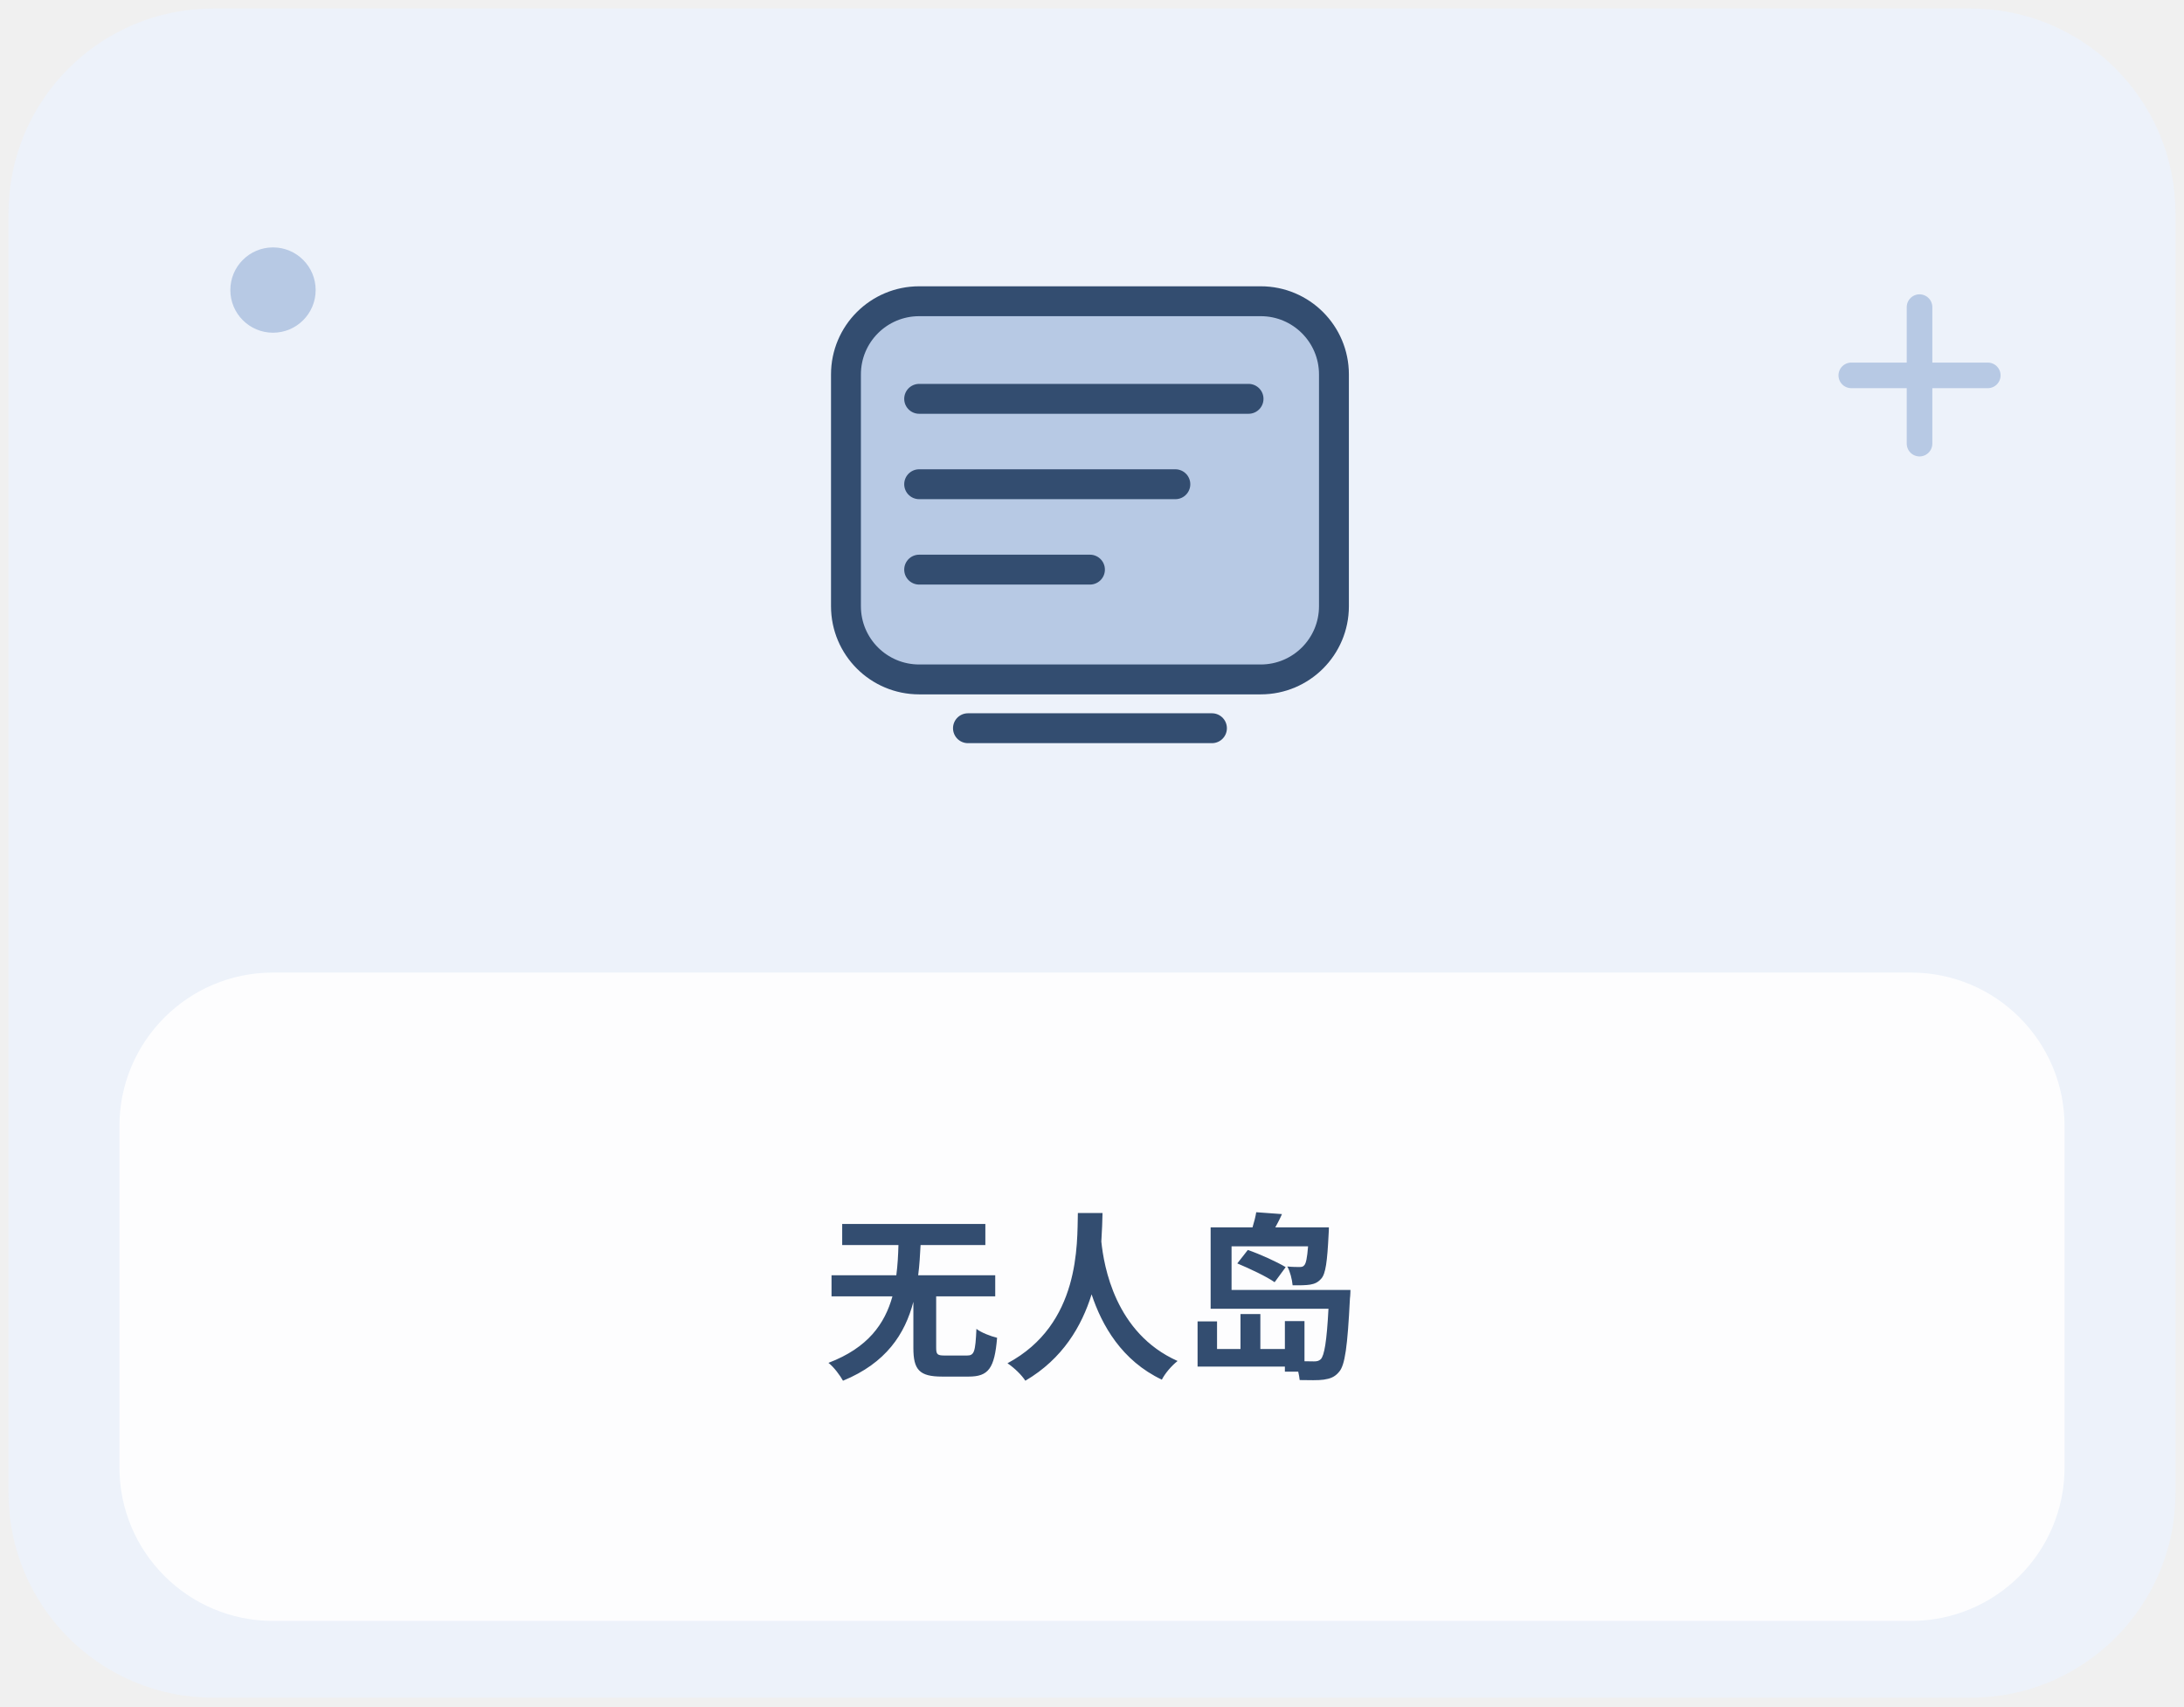
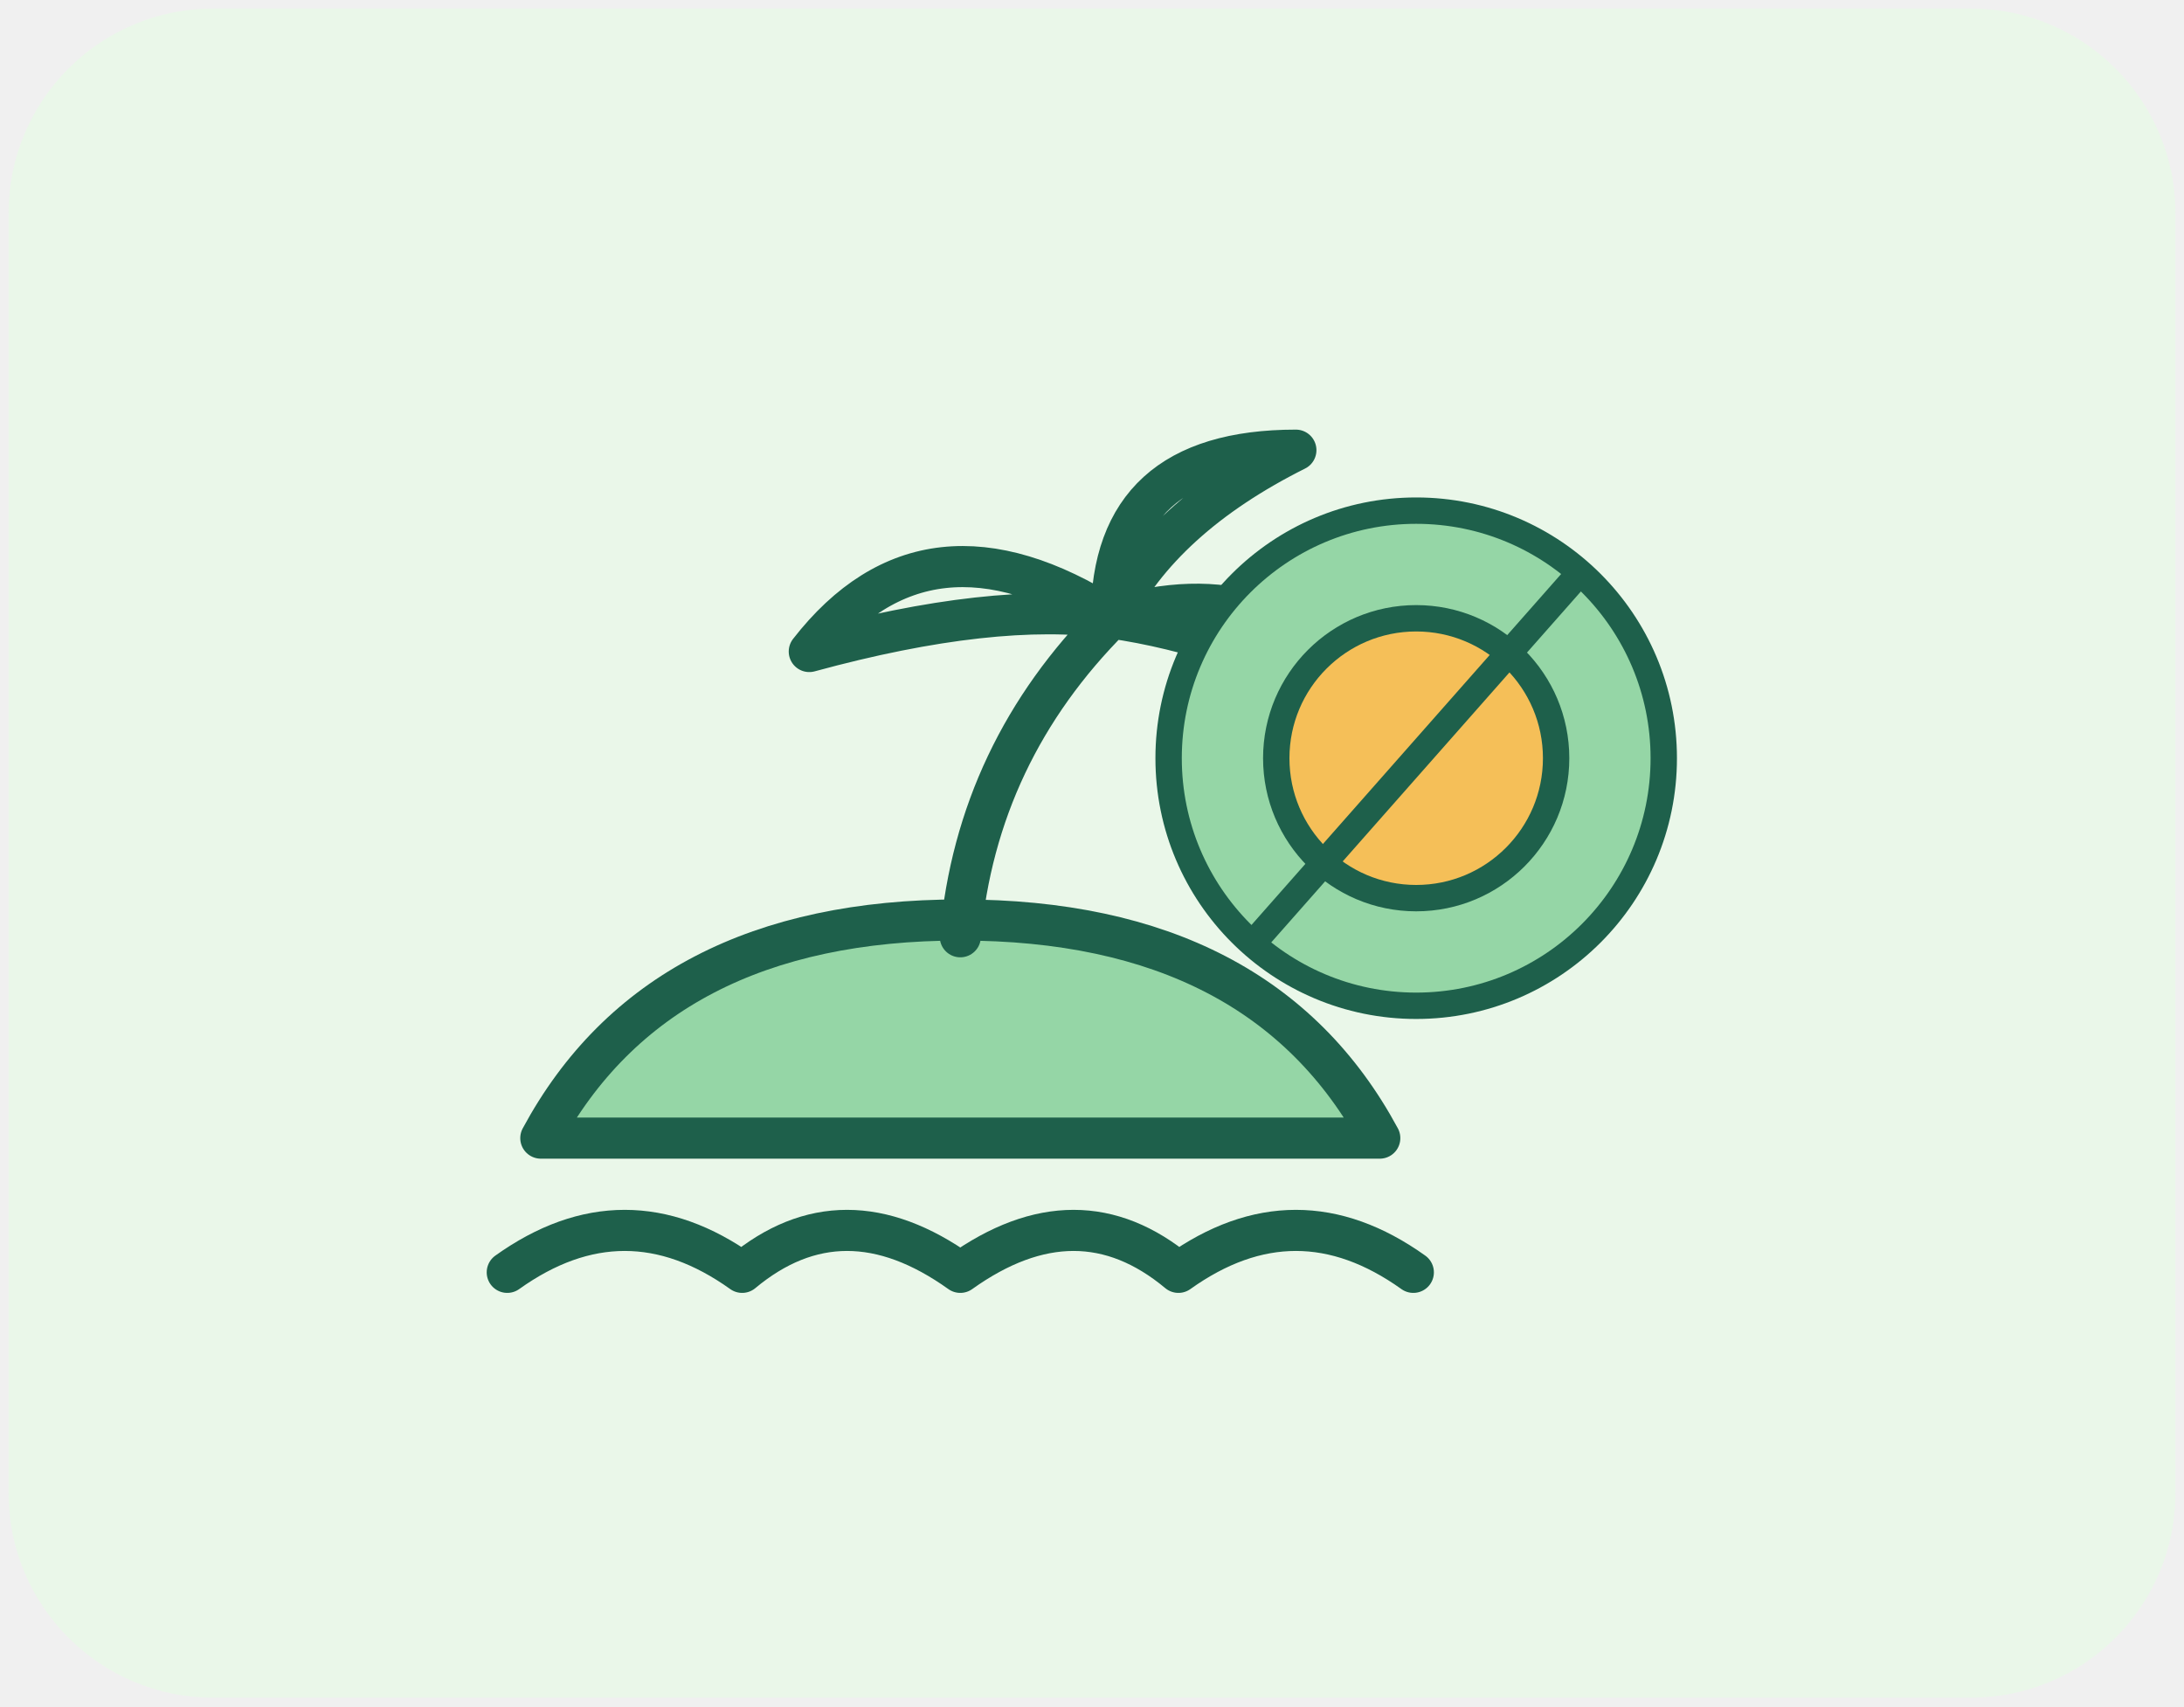
- <svg xmlns="http://www.w3.org/2000/svg" width="256" height="200" viewBox="0 0 256 200" font-family="system-ui,Noto Sans CJK SC,Microsoft YaHei,sans-serif" role="img">
-   <rect x="1" y="1" width="254" height="198" rx="24" fill="#edf2fa" />
-   <circle cx="32" cy="34" r="5" fill="#b7c9e4" />
-   <path d="M225 36v16m-8-8h16" stroke="#b7c9e4" stroke-width="3" stroke-linecap="round" />
-   <g transform="translate(82 11) scale(1.43)" stroke="#334d70" stroke-width="2.45" stroke-linecap="round" stroke-linejoin="round" fill="none">
-     <rect x="12" y="17" width="40" height="31" rx="6" fill="#b7c9e4" />
-     <path d="M18 25h27m-27 7h21m-21 7h14M22 52h20" fill="none" />
+ <svg xmlns="http://www.w3.org/2000/svg" width="256" height="200" viewBox="0 0 256 200" font-family="system-ui,sans-serif" role="img">
+   <rect x="1" y="1" width="254" height="198" rx="24" fill="#eaf7e9" />
+   <g transform="translate(52 20) scale(2.375)" stroke="#1e604b" stroke-width="2.45" stroke-linecap="round" stroke-linejoin="round" fill="none">
+     <g transform="translate(-1 8) scale(0.828125)">
+       <path d="M7 48q7-13 25-13t25 13z" fill="#95d6a6" />
+       <path d="M32 36q1-11 9-19m0 0q-11-7-18 2 11-3 18-2 0-10 11-10-8 4-11 10 10-3 15 5-8-4-15-5M5 56q7-5 14 0 6-5 13 0 7-5 13 0 7-5 14 0" fill="none" />
+     </g>
+     <g transform="translate(31 12) scale(0.53125)">
+       <ellipse cx="32" cy="32" rx="23" ry="23" fill="#95d6a6" />
+       <ellipse cx="32" cy="32" rx="13" ry="13" fill="#f5bf58" />
+       <path d="M17 49l30-34" fill="none" />
+     </g>
  </g>
-   <rect x="14" y="114" width="228" height="76" rx="18" fill="#fff" opacity=".87" />
-   <text x="128" y="160" fill="#334d70" font-size="21" font-weight="700" text-anchor="middle">无人岛</text>
</svg>
